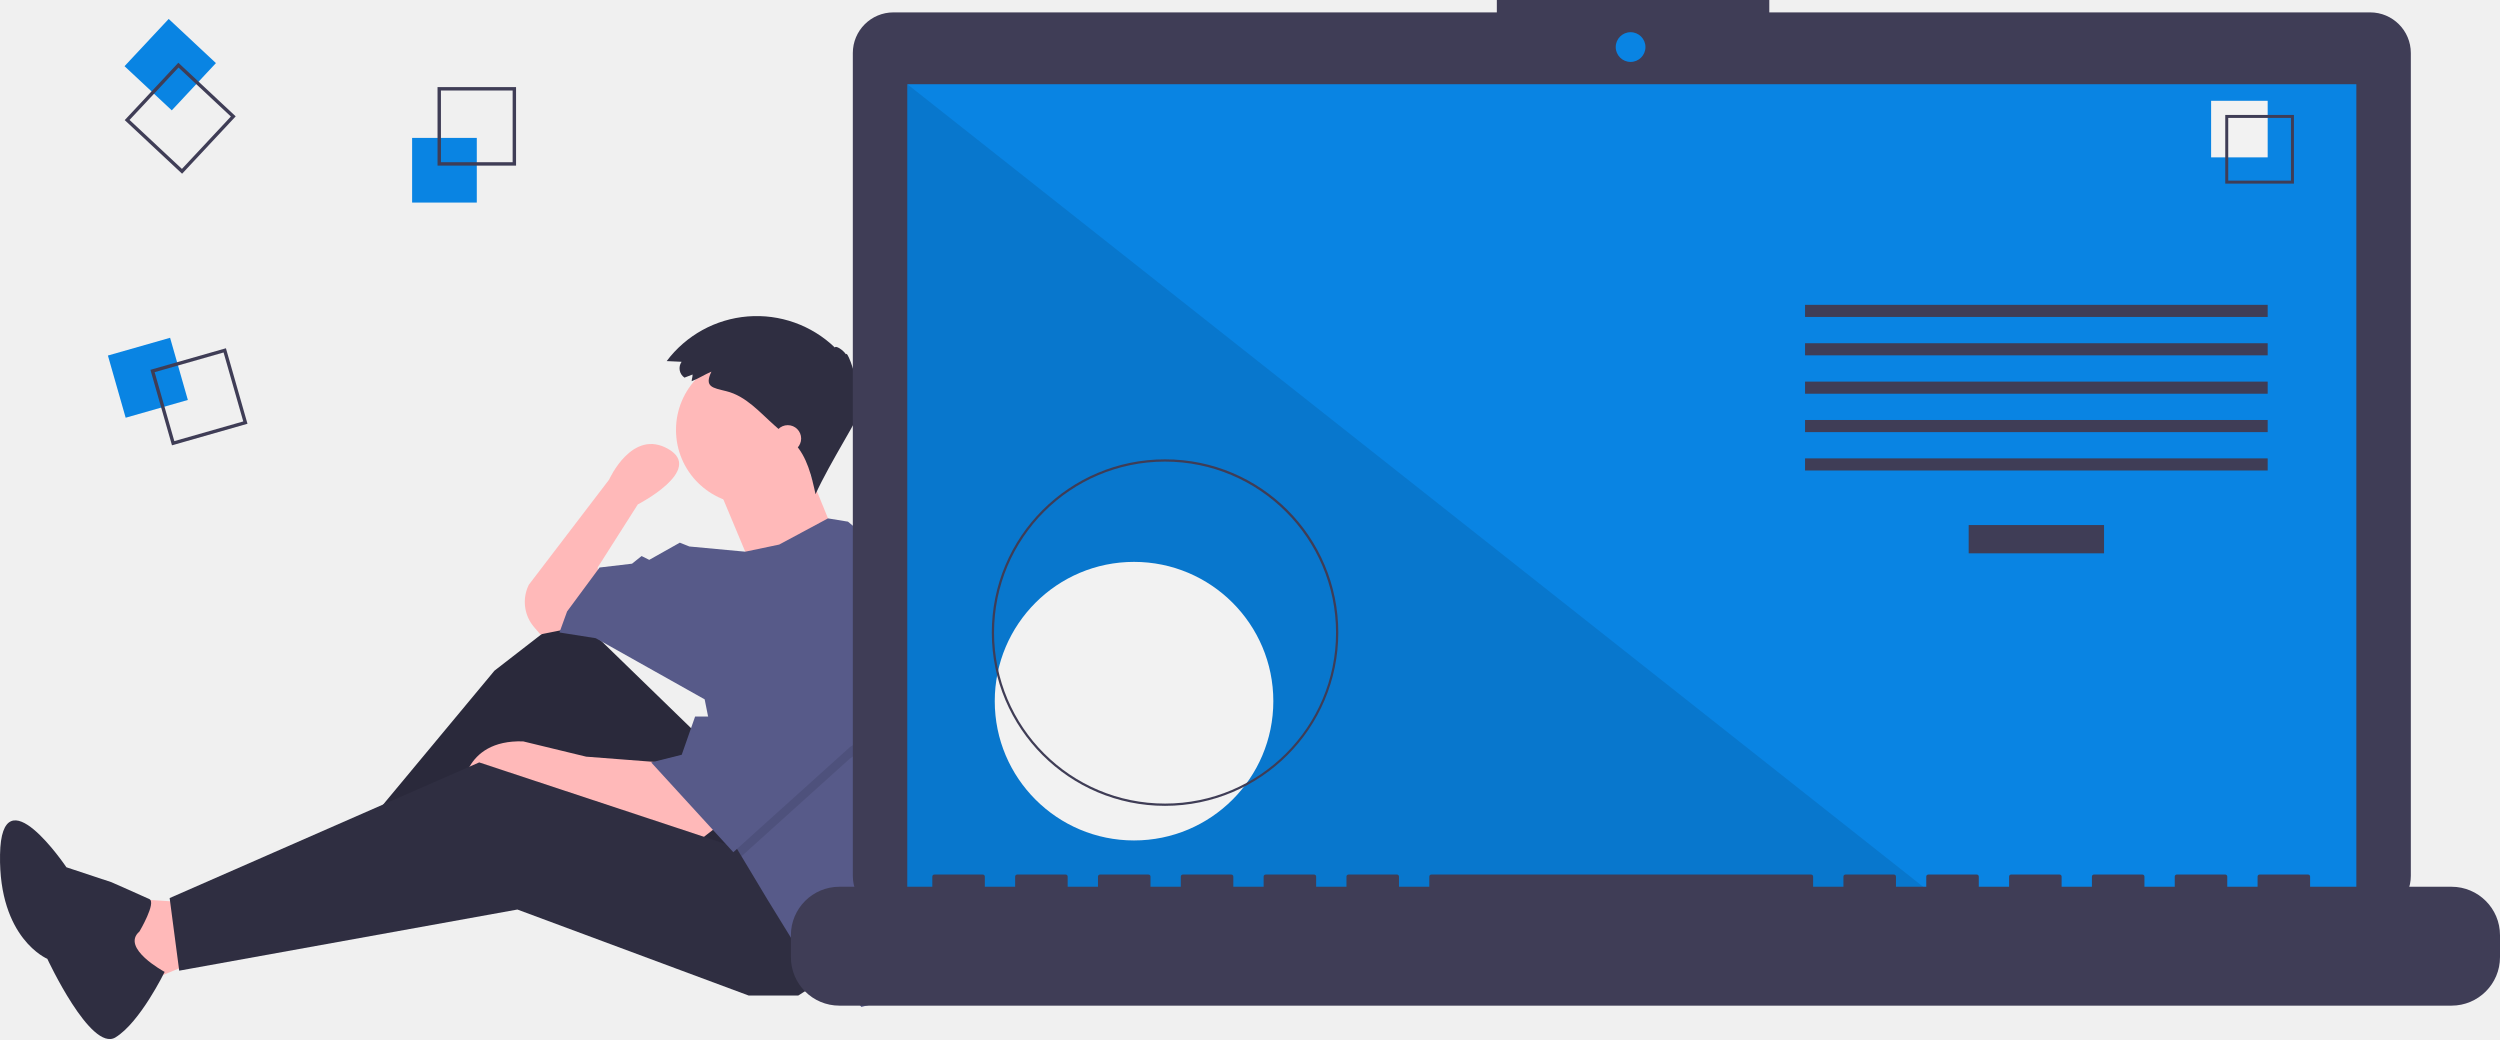
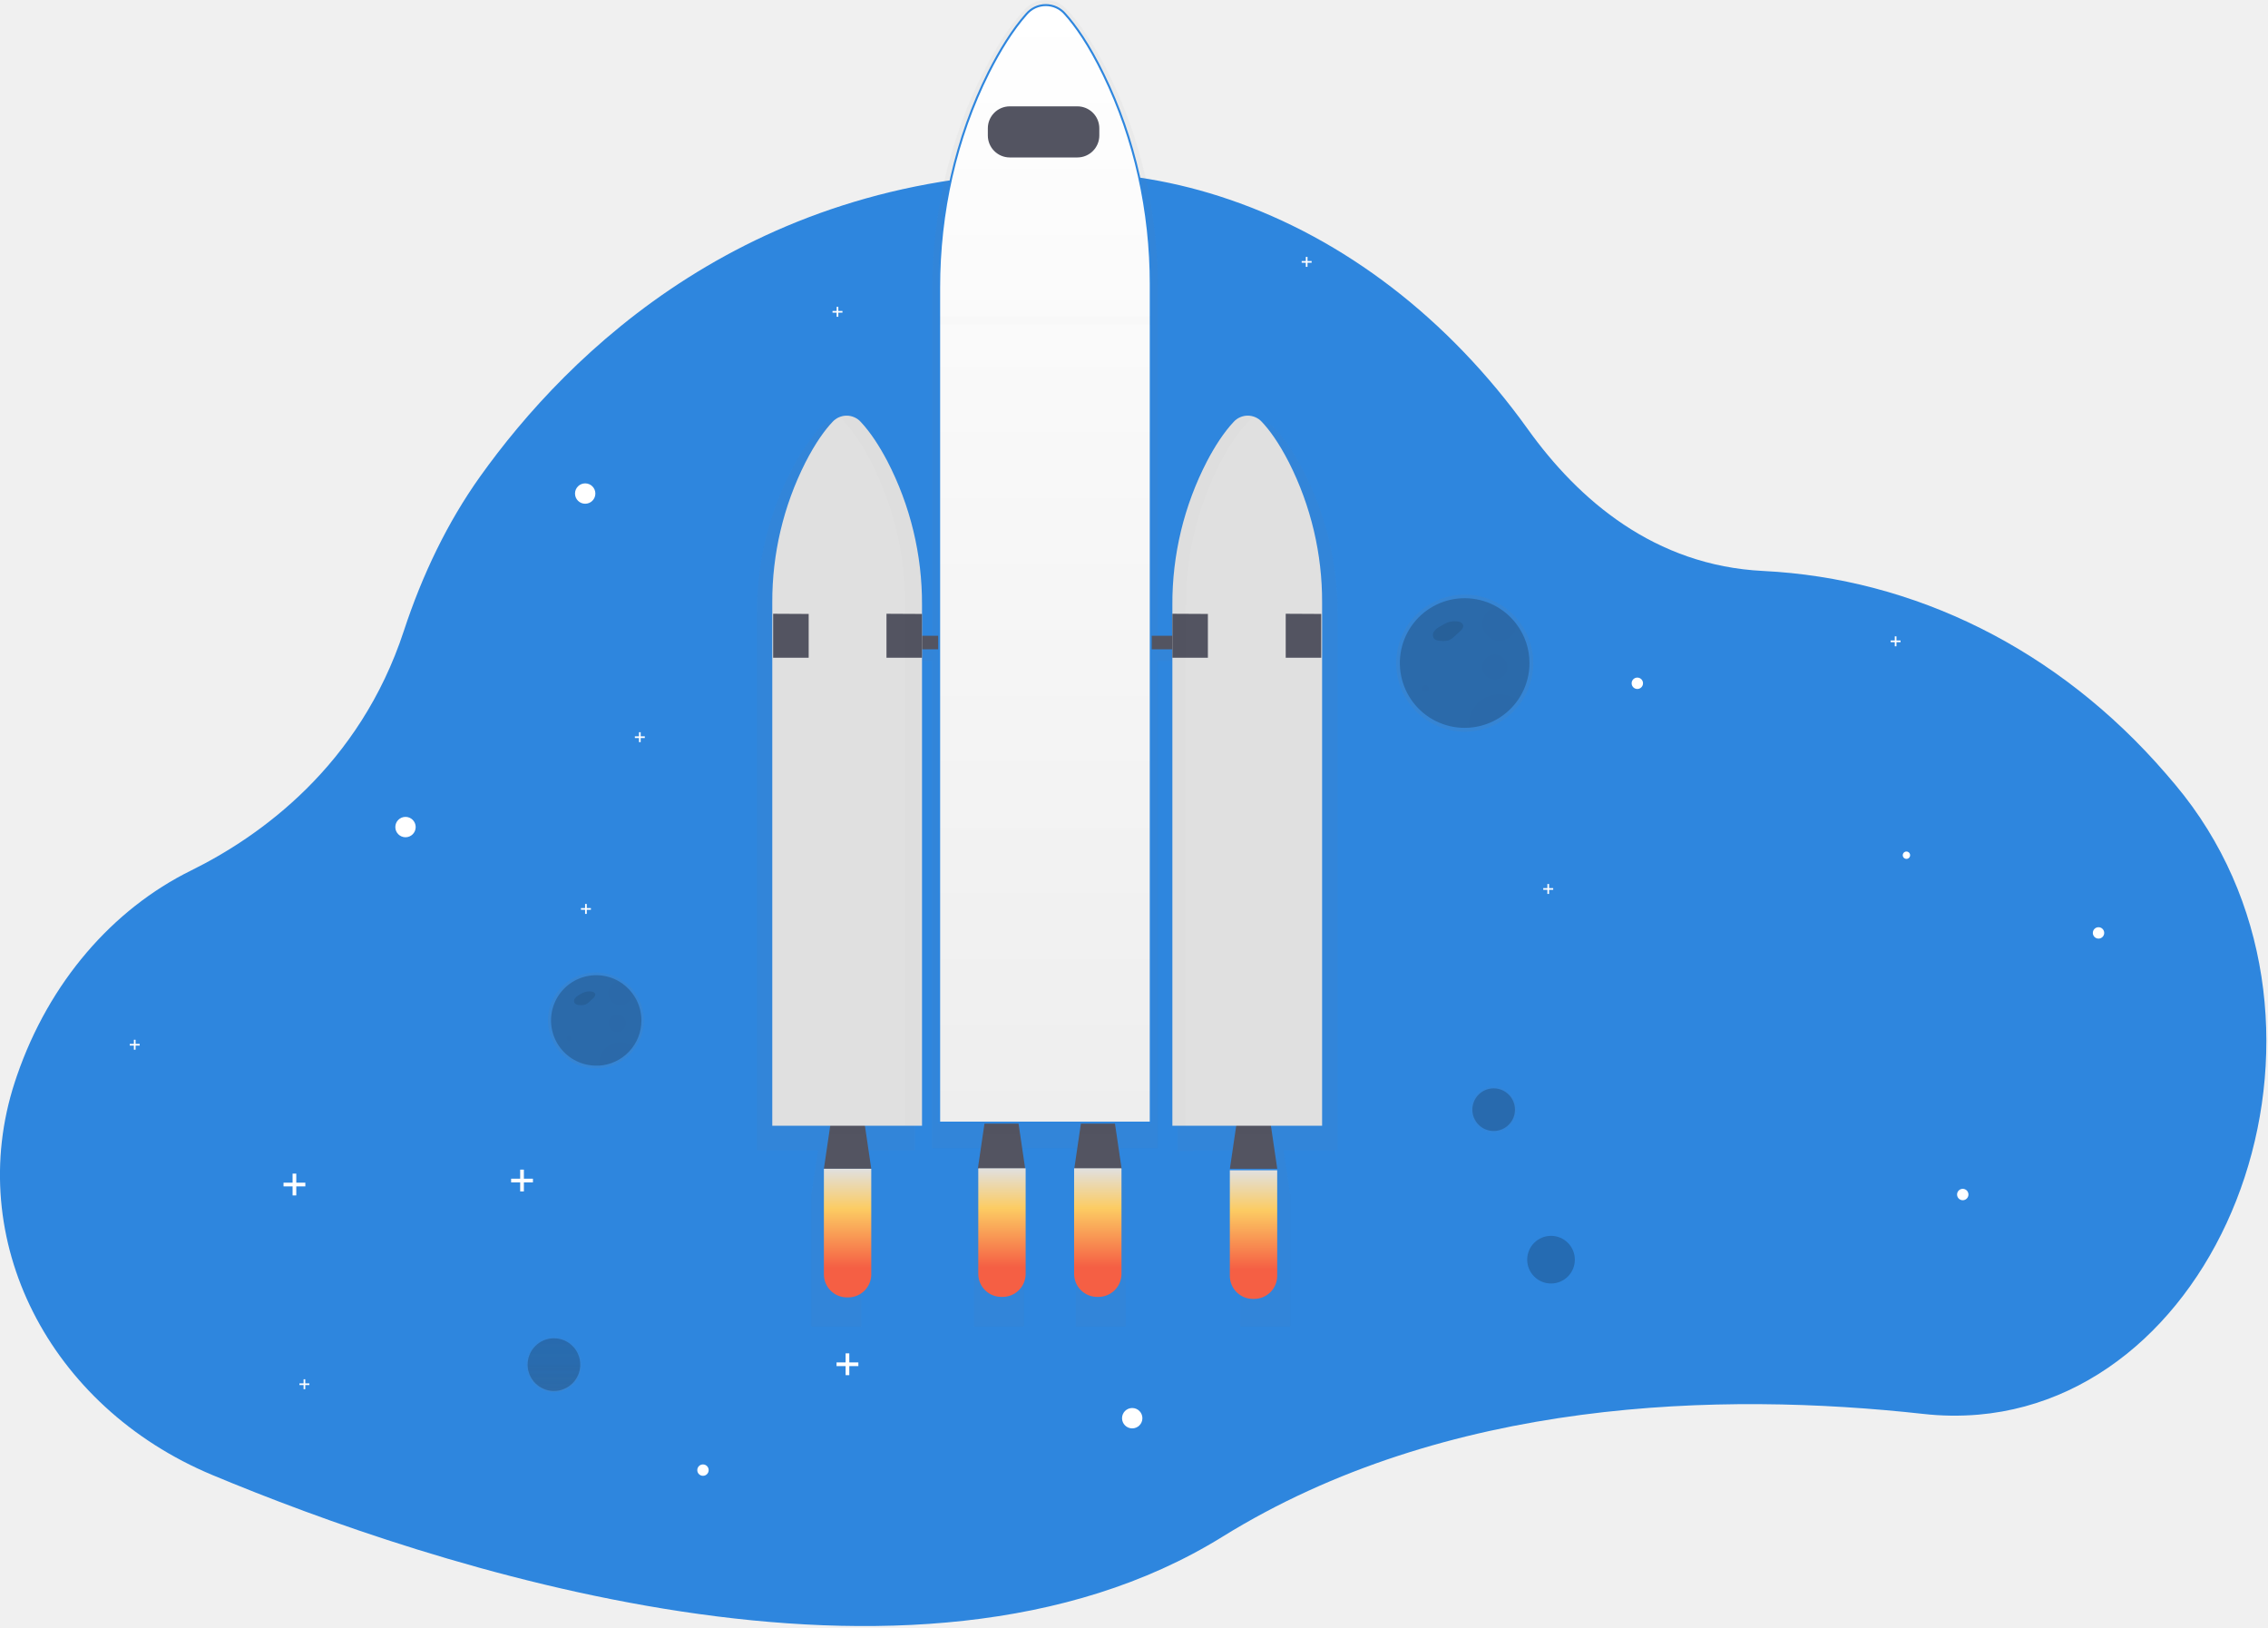
- <svg xmlns="http://www.w3.org/2000/svg" id="e189b3b9-b88e-4ad6-86fc-a3cf637fca9f" data-name="Layer 1" width="1082.439" height="449.881" viewBox="0 0 1082.439 449.881">
-   <polygon points="77.591 390.495 52.772 388.84 61.045 426.069 89.173 414.487 77.591 390.495" fill="#ffb9b9" />
-   <polygon points="305.1 321.001 247.189 264.744 214.096 290.391 148.739 368.985 156.185 380.567 235.606 326.792 289.381 397.113 340.674 371.467 305.1 321.001" fill="#2f2e41" />
-   <polygon points="305.1 321.001 247.189 264.744 214.096 290.391 148.739 368.985 156.185 380.567 235.606 326.792 289.381 397.113 340.674 371.467 305.1 321.001" opacity="0.1" />
-   <path d="M368.845,583.289l-7.446,5.791-60.393-20.683-14.064-5.791-28.128,5.791s0-23.165,26.474-22.337l27.301,6.618,32.265,2.482Z" transform="translate(-58.78049 -225.0594)" fill="#ffb9b9" />
-   <polygon points="363.839 419.451 345.638 431.033 324.128 431.033 224.024 393.804 77.591 420.278 73.454 388.84 207.478 330.102 324.956 368.985 363.839 419.451" fill="#2f2e41" />
-   <path d="M305.142,497.249l-12.41,2.482-2.704-3.155a16.717,16.717,0,0,1-2.26-18.355h0l34.747-45.502s9.928-22.337,25.646-13.237-13.237,23.992-13.237,23.992l-17.373,27.301,1.655,14.064Z" transform="translate(-58.78049 -225.0594)" fill="#ffb9b9" />
-   <circle cx="324.956" cy="186.15" r="32.265" fill="#ffb9b9" />
-   <path d="M369.258,434.788,384.15,470.362l35.574-14.892s-11.582-28.128-11.582-28.956S369.258,434.788,369.258,434.788Z" transform="translate(-58.78049 -225.0594)" fill="#ffb9b9" />
-   <path d="M467.22,540.029a185.383,185.383,0,0,1-9.092,57.341l-2.416,7.429-11.582,52.948-12.41,3.309-9.1-11.582L404.419,636.237l-13.237-21.51-11.351-18.912-3.541-5.907-12.41-62.048L316.724,501.386l-15.719-2.482,3.309-9.1,14.064-19.028L332.443,469.121l4.137-3.309,3.309,1.655,13.237-7.446,4.137,1.655,24.19,2.25,14.693-3.078L417.275,449.506l8.654,1.415,29.783,24.819A185.22,185.22,0,0,1,467.22,540.029Z" transform="translate(-58.78049 -225.0594)" fill="#575a89" />
-   <path d="M119.171,628.365s7.41-12.559,4.28-14.025-16.422-7.311-16.422-7.311l-19.492-6.46s-28.126-41.801-28.743-5.45,20.479,45.089,20.479,45.089S98.088,680.7,108.747,674.243,130.07,645.867,130.07,645.867,110.85,635.535,119.171,628.365Z" transform="translate(-58.78049 -225.0594)" fill="#2f2e41" />
-   <polygon points="399.413 307.764 367.975 328.447 321.051 370.755 317.51 364.848 307.582 315.21 310.064 315.21 335.711 268.054 399.413 307.764" opacity="0.1" />
-   <polygon points="335.711 263.09 310.064 310.246 300.964 310.246 295.173 326.792 281.936 330.102 317.51 368.985 367.975 323.483 399.413 302.8 335.711 263.09" fill="#575a89" />
-   <path d="M358.64,387.219l-3.496,1.345a4.88,4.88,0,0,1-1.248-6.86l-6.46-.302a48.782,48.782,0,0,1,72.825-5.87c.294-1.013,3.5.958,4.809,2.956.44-1.648,3.446,6.32,4.509,11.952.492-1.875,2.385,1.152.727,4.057,1.051-.154,1.525,2.535.712,4.032,1.149-.54.956,2.669-.291,4.813,1.64-.146-12.935,22.476-18.837,35.696-1.714-7.873-3.64-16.164-9.166-22.029-.939-.997-1.968-1.905-2.994-2.811l-5.554-4.902c-6.458-5.7-12.332-12.736-20.935-14.866-5.912-1.464-9.651-1.795-6.429-8.457-2.911,1.215-5.629,3.021-8.566,4.15C358.287,389.192,358.698,388.151,358.64,387.219Z" transform="translate(-58.78049 -225.0594)" fill="#2f2e41" />
-   <circle cx="341.088" cy="189.873" r="5.791" fill="#ffb9b9" />
-   <rect x="178.439" y="59.71" width="28" height="28" fill="#0984e3" />
-   <path d="M282.22,296.77h-34v-34h34Zm-32.522-1.478h31.043V264.248H249.698Z" transform="translate(-58.78049 -225.0594)" fill="#3f3d56" />
-   <rect x="108.808" y="374.617" width="28" height="28" transform="translate(403.9876 -61.23638) rotate(74.06317)" fill="#0984e3" />
-   <path d="M133.243,417.876l-9.336-32.693,32.693-9.336,9.336,32.693Zm-7.508-31.678,8.524,29.85,29.85-8.524-8.524-29.85Z" transform="translate(-58.78049 -225.0594)" fill="#3f3d56" />
-   <rect x="118.487" y="239.049" width="28" height="28" transform="translate(349.0467 103.9752) rotate(133.0628)" fill="#0984e3" />
-   <path d="M112.781,277.063l23.215-24.841,24.841,23.215-23.215,24.841Zm23.286-22.751-21.196,22.681L137.551,298.189l21.196-22.681Z" transform="translate(-58.78049 -225.0594)" fill="#3f3d56" />
-   <path d="M1085.012,230.422H824.843v-5.362h-117.971v5.362H445.63a17.599,17.599,0,0,0-17.599,17.599V604.272A17.599,17.599,0,0,0,445.63,621.871H1085.012a17.599,17.599,0,0,0,17.599-17.599V248.02A17.599,17.599,0,0,0,1085.012,230.422Z" transform="translate(-58.78049 -225.0594)" fill="#3f3d56" />
-   <rect x="392.845" y="36.464" width="627.391" height="353.913" fill="#0984e3" />
-   <circle cx="706.004" cy="20.377" r="6.435" fill="#0984e3" />
-   <polygon points="840.813 390.377 392.845 390.377 392.845 36.464 840.813 390.377" opacity="0.1" />
-   <circle cx="491.013" cy="303.587" r="60.307" fill="#f2f2f2" />
-   <path d="M563.218,573.972A75.016,75.016,0,1,1,638.234,498.957,75.101,75.101,0,0,1,563.218,573.972Zm0-149.051A74.035,74.035,0,1,0,637.253,498.957,74.119,74.119,0,0,0,563.218,424.921Z" transform="translate(-58.78049 -225.0594)" fill="#3f3d56" />
-   <rect x="852.392" y="227.332" width="58.605" height="12.246" fill="#3f3d56" />
-   <rect x="781.541" y="131.989" width="200.307" height="5.248" fill="#3f3d56" />
-   <rect x="781.541" y="148.608" width="200.307" height="5.248" fill="#3f3d56" />
-   <rect x="781.541" y="165.228" width="200.307" height="5.248" fill="#3f3d56" />
-   <rect x="781.541" y="181.847" width="200.307" height="5.248" fill="#3f3d56" />
-   <rect x="781.541" y="198.467" width="200.307" height="5.248" fill="#3f3d56" />
-   <rect x="957.356" y="43.644" width="24.492" height="24.492" fill="#f2f2f2" />
-   <path d="M1052,304.566h-29.74v-29.74h29.74Zm-28.447-1.293h27.154V276.119h-27.154Z" transform="translate(-58.78049 -225.0594)" fill="#3f3d56" />
-   <path d="M1120.227,609.001h-61.229v-4.412a.875.875,0,0,0-.875-.875h-20.993a.875.875,0,0,0-.875.875v4.412H1023.134v-4.412a.875.875,0,0,0-.875-.875h-20.993a.875.875,0,0,0-.875.875v4.412H987.272v-4.412a.875.875,0,0,0-.875-.875H965.404a.875.875,0,0,0-.875.875v4.412H951.409v-4.412a.875.875,0,0,0-.875-.875H929.541a.875.875,0,0,0-.875.875v4.412H915.546v-4.412a.875.875,0,0,0-.875-.875h-20.993a.875.875,0,0,0-.875.875v4.412H879.683v-4.412a.875.875,0,0,0-.875-.875H857.815a.875.875,0,0,0-.875.875v4.412H843.82v-4.412a.875.875,0,0,0-.875-.875H678.501a.875.875,0,0,0-.875.875v4.412H664.506v-4.412a.875.875,0,0,0-.875-.875H642.638a.875.875,0,0,0-.875.875v4.412H628.643v-4.412a.875.875,0,0,0-.875-.875H606.775a.875.875,0,0,0-.875.875v4.412H592.78v-4.412a.875.875,0,0,0-.875-.875H570.912a.875.875,0,0,0-.875.875v4.412H556.917v-4.412a.875.875,0,0,0-.875-.875H535.049a.875.875,0,0,0-.875.875v4.412H521.054v-4.412a.875.875,0,0,0-.875-.875H499.186a.875.875,0,0,0-.875.875v4.412H485.191v-4.412a.875.875,0,0,0-.875-.875h-20.993a.875.875,0,0,0-.875.875v4.412H422.212a20.993,20.993,0,0,0-20.993,20.993v9.492a20.993,20.993,0,0,0,20.993,20.993H1120.227a20.993,20.993,0,0,0,20.993-20.993v-9.492A20.993,20.993,0,0,0,1120.227,609.001Z" transform="translate(-58.78049 -225.0594)" fill="#3f3d56" />
+ <svg xmlns="http://www.w3.org/2000/svg" width="1136" height="815" viewBox="0 0 1136 815" fill="none">
+   <g clip-path="url(#clip0)">
+     <path d="M991 708.36C981.777 709.153 972.498 709.029 963.3 707.99C862.18 696.81 724.48 699.99 612.23 769.54C456.99 865.71 213.7 783.38 106.38 738.59C24.38 704.38 -18.19 620.59 7.38 541.94C7.74 540.83 8.11 539.72 8.5 538.61C24.59 491.87 56.35 455.29 95.68 435.9C129.96 419 180.01 383.71 202.28 315.9C211.48 287.9 224.1 261.56 240.49 238.6C284.38 177.11 376.26 85.54 534.28 86.11C561.986 86.244 589.484 90.899 615.69 99.89C673.42 119.56 725.56 159.55 765.32 214.99C790.69 250.35 828.71 283.22 883.14 285.9C958.68 289.64 1030.77 324.81 1084.85 387.4C1086.41 389.2 1087.95 391.01 1089.49 392.84C1185.78 507.55 1118.9 697.18 991 708.36Z" fill="#2E86DE" />
+     <g opacity="0.7">
+       <path opacity="0.7" d="M277.46 697.11C285.081 697.11 291.26 690.932 291.26 683.31C291.26 675.688 285.081 669.51 277.46 669.51C269.838 669.51 263.66 675.688 263.66 683.31C263.66 690.932 269.838 697.11 277.46 697.11Z" fill="url(#paint0_linear)" />
+     </g>
+     <path opacity="0.2" d="M277.46 696.49C284.739 696.49 290.64 690.589 290.64 683.31C290.64 676.031 284.739 670.13 277.46 670.13C270.181 670.13 264.28 676.031 264.28 683.31C264.28 690.589 270.181 696.49 277.46 696.49Z" fill="black" />
+     <path d="M203.11 419.24C205.927 419.24 208.21 416.957 208.21 414.14C208.21 411.323 205.927 409.04 203.11 409.04C200.293 409.04 198.01 411.323 198.01 414.14C198.01 416.957 200.293 419.24 203.11 419.24Z" fill="white" />
+     <path d="M567.11 715.24C569.927 715.24 572.21 712.957 572.21 710.14C572.21 707.323 569.927 705.04 567.11 705.04C564.293 705.04 562.01 707.323 562.01 710.14C562.01 712.957 564.293 715.24 567.11 715.24Z" fill="white" />
+     <path d="M352.11 738.99C353.684 738.99 354.96 737.714 354.96 736.14C354.96 734.566 353.684 733.29 352.11 733.29C350.536 733.29 349.26 734.566 349.26 736.14C349.26 737.714 350.536 738.99 352.11 738.99Z" fill="white" />
+     <path d="M983.11 600.99C984.684 600.99 985.96 599.714 985.96 598.14C985.96 596.566 984.684 595.29 983.11 595.29C981.536 595.29 980.26 596.566 980.26 598.14C980.26 599.714 981.536 600.99 983.11 600.99Z" fill="white" />
+     <path d="M820.11 344.99C821.684 344.99 822.96 343.714 822.96 342.14C822.96 340.566 821.684 339.29 820.11 339.29C818.536 339.29 817.26 340.566 817.26 342.14C817.26 343.714 818.536 344.99 820.11 344.99Z" fill="white" />
+     <path d="M1051.11 469.99C1052.68 469.99 1053.96 468.714 1053.96 467.14C1053.96 465.566 1052.68 464.29 1051.11 464.29C1049.54 464.29 1048.26 465.566 1048.26 467.14C1048.26 468.714 1049.54 469.99 1051.11 469.99Z" fill="white" />
+     <path d="M293.11 252.24C295.927 252.24 298.21 249.957 298.21 247.14C298.21 244.323 295.927 242.04 293.11 242.04C290.293 242.04 288.01 244.323 288.01 247.14C288.01 249.957 290.293 252.24 293.11 252.24Z" fill="white" />
+     <path d="M152.94 592.21H148.4V587.67H146.55V592.21H142.01V594.06H146.55V598.59H148.4V594.06H152.94V592.21Z" fill="white" />
+     <path d="M266.94 590.21H262.4V585.67H260.55V590.21H256.01V592.06H260.55V596.59H262.4V592.06H266.94V590.21Z" fill="white" />
+     <path d="M429.94 682.21H425.4V677.67H423.55V682.21H419.01V684.06H423.55V688.59H425.4V684.06H429.94V682.21Z" fill="white" />
+     <path d="M656.97 130.71H654.9V128.64H654.06V130.71H651.99V131.55H654.06V133.62H654.9V131.55H656.97V130.71Z" fill="white" />
+     <path d="M951.97 320.71H949.9V318.64H949.06V320.71H946.99V321.55H949.06V323.62H949.9V321.55H951.97V320.71Z" fill="white" />
+     <path d="M777.97 444.71H775.9V442.64H775.06V444.71H772.99V445.55H775.06V447.62H775.9V445.55H777.97V444.71Z" fill="white" />
+     <path d="M69.97 522.71H67.9V520.64H67.06V522.71H64.99V523.55H67.06V525.62H67.9V523.55H69.97V522.71Z" fill="white" />
+     <path d="M154.97 692.71H152.9V690.64H152.06V692.71H149.99V693.55H152.06V695.62H152.9V693.55H154.97V692.71Z" fill="white" />
+     <path d="M421.97 155.71H419.9V153.64H419.06V155.71H416.99V156.55H419.06V158.62H419.9V156.55H421.97V155.71Z" fill="white" />
+     <path d="M295.97 454.71H293.9V452.64H293.06V454.71H290.99V455.55H293.06V457.62H293.9V455.55H295.97V454.71Z" fill="white" />
+     <path d="M322.97 368.71H320.9V366.64H320.06V368.71H317.99V369.55H320.06V371.62H320.9V369.55H322.97V368.71Z" fill="white" />
+     <g opacity="0.7">
+       <path opacity="0.7" d="M748.15 567.17C754.512 567.17 759.67 562.012 759.67 555.65C759.67 549.288 754.512 544.13 748.15 544.13C741.788 544.13 736.63 549.288 736.63 555.65C736.63 562.012 741.788 567.17 748.15 567.17Z" fill="url(#paint1_linear)" />
+     </g>
+     <path opacity="0.2" d="M748.15 566.32C754.043 566.32 758.82 561.543 758.82 555.65C758.82 549.757 754.043 544.98 748.15 544.98C742.257 544.98 737.48 549.757 737.48 555.65C737.48 561.543 742.257 566.32 748.15 566.32Z" fill="black" />
+     <path opacity="0.2" d="M776.88 642.69C783.469 642.69 788.81 637.349 788.81 630.76C788.81 624.171 783.469 618.83 776.88 618.83C770.291 618.83 764.95 624.171 764.95 630.76C764.95 637.349 770.291 642.69 776.88 642.69Z" fill="black" />
+     <g opacity="0.7">
+       <path opacity="0.7" d="M669.97 307.03C670.052 281.967 664.047 257.259 652.47 235.03C646.98 224.59 641.97 218.11 638.11 214.12C636.636 212.562 634.71 211.506 632.604 211.101C630.497 210.696 628.317 210.961 626.37 211.86C624.813 212.412 623.406 213.32 622.26 214.51C617.05 219.91 612.34 227.05 608.26 234.64C596.088 257.399 589.774 282.831 589.89 308.64V324.12H579.96V144.11C579.96 106.39 571.52 69.18 554.96 36.18C547.12 20.54 539.96 10.82 534.47 4.85C533.137 3.331 531.496 2.113 529.655 1.279C527.814 0.445 525.816 0.014 523.795 0.014C521.774 0.014 519.776 0.445 517.935 1.279C516.094 2.113 514.453 3.331 513.12 4.85C505.68 12.94 498.96 23.64 493.12 35.01C475.73 68.73 466.9 107.01 466.9 145.83V324.05H458.32V307.82C458.429 282.027 452.116 256.613 439.95 233.87C435.84 226.28 431.13 219.14 425.95 213.74C424.445 212.142 422.468 211.068 420.309 210.676C418.149 210.283 415.921 210.593 413.95 211.56L414.31 211.75C413.054 212.309 411.917 213.103 410.96 214.09C407.11 218.09 402.1 224.56 396.61 235C385.033 257.229 379.028 281.937 379.11 307V576H409.75L406.37 598.11V664.24H431.43V598.11L428.08 575.99H458.28V330.99H466.86V574.93H491.33L487.82 598.11V664.24H512.88V598.11L509.37 574.9H542.37L538.84 598.11V664.24H563.9V598.11L560.39 574.9H579.93V331.02H589.86V576.39H597.91V576.02H624.53L621.19 598.11V664.24H646.25V598.11L642.9 575.99H669.97V307.03Z" fill="url(#paint2_linear)" />
+     </g>
+     <path d="M436.4 585.25H412.67L416.91 556.44H432.16L436.4 585.25Z" fill="#535461" />
+     <g opacity="0.1">
+       <path opacity="0.1" d="M415.73 567.88H433.34L432.16 559.83H416.91L415.73 567.88Z" fill="black" />
+     </g>
+     <path d="M639.75 585.25H616.03L620.26 556.44H635.52L639.75 585.25Z" fill="#535461" />
+     <g opacity="0.1">
+       <path opacity="0.1" d="M619.08 567.88H636.7L635.52 559.83H620.26L619.08 567.88Z" fill="black" />
+     </g>
+     <path d="M513.5 585.25H489.78L494.01 556.44H509.27L513.5 585.25Z" fill="#535461" />
+     <g opacity="0.1">
+       <path opacity="0.1" d="M492.83 567.88H510.45L509.27 559.83H494.01L492.83 567.88Z" fill="black" />
+     </g>
+     <path d="M561.8 585.25H538.08L542.31 556.44H557.56L561.8 585.25Z" fill="#535461" />
+     <g opacity="0.1">
+       <path opacity="0.1" d="M541.13 567.88H558.75L557.56 559.83H542.31L541.13 567.88Z" fill="black" />
+     </g>
+     <path d="M605.86 318.35H436.4V325.13H605.86V318.35Z" fill="#535461" />
+     <path d="M632.05 211.27C631.155 210.281 630.062 209.49 628.843 208.95C627.623 208.409 626.304 208.129 624.97 208.129C623.636 208.129 622.317 208.409 621.097 208.95C619.878 209.49 618.785 210.281 617.89 211.27C612.96 216.53 608.5 223.48 604.61 230.87C593.071 253.109 587.104 277.816 587.22 302.87V563.71H662.22V301.77C662.314 277.409 656.635 253.373 645.65 231.63C640.44 221.47 635.7 215.11 632.05 211.27Z" fill="#E0E0E0" />
+     <path d="M416.98 211.27C417.875 210.281 418.968 209.49 420.187 208.95C421.407 208.409 422.726 208.129 424.06 208.129C425.394 208.129 426.713 208.409 427.933 208.95C429.152 209.49 430.245 210.281 431.14 211.27C436.08 216.53 440.53 223.48 444.43 230.87C455.964 253.11 461.932 277.817 461.82 302.87V563.71H386.82V301.77C386.726 277.409 392.404 253.373 403.39 231.63C408.59 221.47 413.33 215.11 416.98 211.27Z" fill="#E0E0E0" />
+     <path d="M387.25 307.33L405.05 307.42V329.36H387.25V307.33Z" fill="#535461" />
+     <path d="M444.02 307.33L461.82 307.42V329.36H444.02V307.33Z" fill="#535461" />
+     <path d="M587.22 307.33L605.01 307.42V329.36H587.22V307.33Z" fill="#535461" />
+     <path d="M643.99 307.33L661.78 307.42V329.36H643.99V307.33Z" fill="#535461" />
+     <g opacity="0.1">
+       <path opacity="0.1" d="M444.43 230.53C440.53 223.14 436.08 216.19 431.14 210.93C429.745 209.383 427.881 208.337 425.835 207.952C423.788 207.568 421.671 207.865 419.81 208.8C420.882 209.335 421.85 210.056 422.67 210.93C427.6 216.19 432.06 223.14 435.95 230.53C447.49 252.768 453.457 277.476 453.34 302.53V563.35H461.82V302.54C461.934 277.483 455.966 252.773 444.43 230.53V230.53Z" fill="black" />
+     </g>
+     <g opacity="0.1">
+       <path opacity="0.1" d="M611.39 231.25C615.28 223.86 619.74 216.91 624.67 211.65C625.592 210.654 626.708 209.857 627.95 209.31C626.117 208.508 624.079 208.302 622.123 208.722C620.167 209.142 618.392 210.166 617.05 211.65C612.11 216.91 607.65 223.86 603.76 231.25C592.226 253.49 586.259 278.197 586.37 303.25V564.11H594V303.27C593.88 278.209 599.848 253.495 611.39 231.25V231.25Z" fill="black" />
+     </g>
+     <path d="M424.86 649.65H424.21C421.149 649.65 418.214 648.434 416.05 646.27C413.886 644.106 412.67 641.171 412.67 638.11V585.25H436.4V638.11C436.4 641.171 435.184 644.106 433.02 646.27C430.856 648.434 427.921 649.65 424.86 649.65Z" fill="url(#paint3_linear)" />
+     <path d="M628.19 650.4H627.54C624.479 650.4 621.544 649.184 619.38 647.02C617.216 644.856 616 641.921 616 638.86V586H639.73V638.86C639.73 641.921 638.514 644.856 636.35 647.02C634.186 649.184 631.251 650.4 628.19 650.4Z" fill="url(#paint4_linear)" />
+     <path d="M550.19 649.4H549.54C546.479 649.4 543.544 648.184 541.38 646.02C539.216 643.856 538 640.921 538 637.86V585H561.73V637.86C561.73 640.921 560.514 643.856 558.35 646.02C556.186 648.184 553.251 649.4 550.19 649.4Z" fill="url(#paint5_linear)" />
+     <path d="M502.19 649.4H501.54C498.479 649.4 495.544 648.184 493.38 646.02C491.216 643.856 490 640.921 490 637.86V585H513.73V637.86C513.73 640.921 512.514 643.856 510.35 646.02C508.186 648.184 505.251 649.4 502.19 649.4Z" fill="url(#paint6_linear)" />
+     <path d="M533.547 7.072L533.552 7.078L533.558 7.084C538.731 12.853 545.476 22.282 552.81 37.477L552.81 37.479C568.415 69.507 576.4 105.701 576.4 142.36V562.15H470.4V144.04C470.4 106.313 478.744 69.111 495.166 36.345C500.757 25.284 507.134 14.917 514.094 7.082L514.094 7.082L514.103 7.072C515.295 5.653 516.783 4.513 518.462 3.731C520.142 2.948 521.972 2.543 523.825 2.543C525.678 2.543 527.508 2.948 529.188 3.731C530.867 4.513 532.355 5.653 533.547 7.072Z" fill="#EEEEEE" />
+     <path d="M533.547 7.072L533.552 7.078L533.558 7.084C538.731 12.853 545.476 22.282 552.81 37.477L552.81 37.479C568.415 69.507 576.4 105.701 576.4 142.36V562.15H470.4V144.04C470.4 106.313 478.744 69.111 495.166 36.345C500.757 25.284 507.134 14.917 514.094 7.082L514.094 7.082L514.103 7.072C515.295 5.653 516.783 4.513 518.462 3.731C520.142 2.948 521.972 2.543 523.825 2.543C525.678 2.543 527.508 2.948 529.188 3.731C530.867 4.513 532.355 5.653 533.547 7.072Z" fill="url(#paint7_linear)" />
+     <path d="M533.547 7.072L533.552 7.078L533.558 7.084C538.731 12.853 545.476 22.282 552.81 37.477L552.81 37.479C568.415 69.507 576.4 105.701 576.4 142.36V562.15H470.4V144.04C470.4 106.313 478.744 69.111 495.166 36.345C500.757 25.284 507.134 14.917 514.094 7.082L514.094 7.082L514.103 7.072C515.295 5.653 516.783 4.513 518.462 3.731C520.142 2.948 521.972 2.543 523.825 2.543C525.678 2.543 527.508 2.948 529.188 3.731C530.867 4.513 532.355 5.653 533.547 7.072Z" stroke="#2E86DE" />
+     <path d="M539.63 53.25H505.79C499.715 53.25 494.79 58.175 494.79 64.25V67.84C494.79 73.915 499.715 78.84 505.79 78.84H539.63C545.705 78.84 550.63 73.915 550.63 67.84V64.25C550.63 58.175 545.705 53.25 539.63 53.25Z" fill="#535461" />
+     <g opacity="0.1">
+       <path opacity="0.1" d="M576.39 158.35H470.48V162.46H576.39V158.35Z" fill="black" />
+     </g>
+     <path d="M761.04 311.33C758.263 307.683 754.789 304.624 750.82 302.33V302.33C746.26 299.7 741.156 298.155 735.903 297.813C730.65 297.47 725.389 298.341 720.526 300.357C715.663 302.372 711.329 305.479 707.858 309.437C704.388 313.396 701.874 318.099 700.511 323.184C699.149 328.268 698.974 333.598 700 338.761C701.026 343.924 703.225 348.783 706.429 352.96C709.632 357.137 713.753 360.522 718.473 362.852C723.193 365.183 728.386 366.397 733.65 366.4C734.38 366.4 735.11 366.4 735.82 366.32C742.007 365.93 747.973 363.871 753.083 360.362C758.194 356.854 762.259 352.026 764.846 346.393C767.434 340.76 768.447 334.531 767.779 328.368C767.11 322.205 764.785 316.338 761.05 311.39L761.04 311.33Z" fill="url(#paint8_linear)" />
+     <path opacity="0.2" d="M766.09 332.01C766.089 340.261 762.945 348.201 757.298 354.216C751.65 360.231 743.924 363.869 735.69 364.39C735.02 364.39 734.33 364.46 733.64 364.46C728.659 364.463 723.745 363.32 719.277 361.119C714.809 358.918 710.907 355.718 707.874 351.767C704.841 347.817 702.757 343.221 701.785 338.336C700.813 333.451 700.978 328.408 702.267 323.597C703.556 318.786 705.936 314.337 709.22 310.593C712.505 306.849 716.607 303.911 721.21 302.006C725.812 300.102 730.791 299.282 735.761 299.611C740.731 299.939 745.558 301.407 749.87 303.9V303.9C753.629 306.081 756.913 308.991 759.53 312.46V312.46C763.794 318.085 766.098 324.952 766.09 332.01Z" fill="black" />
+     <path opacity="0.1" d="M725.65 311.42C723.972 312.142 722.354 312.995 720.81 313.97C719.779 314.533 718.893 315.327 718.22 316.29C717.886 316.775 717.703 317.347 717.692 317.936C717.681 318.525 717.844 319.103 718.16 319.6C718.95 320.68 720.47 320.84 721.81 320.92C723.217 321.099 724.647 320.956 725.99 320.5C726.897 320.051 727.722 319.453 728.43 318.73L731.22 316.2C732.22 315.32 733.22 314.11 732.83 312.87C732.599 312.427 732.262 312.049 731.848 311.769C731.434 311.49 730.957 311.318 730.46 311.27C728.055 310.801 725.561 311.24 723.46 312.5" fill="black" />
+     <g opacity="0.1">
+       <path opacity="0.1" d="M714 346.53C714.944 346.53 715.71 345.764 715.71 344.82C715.71 343.876 714.944 343.11 714 343.11C713.056 343.11 712.29 343.876 712.29 344.82C712.29 345.764 713.056 346.53 714 346.53Z" fill="black" />
+     </g>
+     <g opacity="0.1">
+       <path opacity="0.1" d="M748.72 340.26C752.177 340.26 754.98 337.457 754.98 334C754.98 330.543 752.177 327.74 748.72 327.74C745.263 327.74 742.46 330.543 742.46 334C742.46 337.457 745.263 340.26 748.72 340.26Z" fill="black" />
+     </g>
+     <g opacity="0.1">
+       <path opacity="0.1" d="M759.59 312.46C759.572 314.097 759.084 315.694 758.184 317.061C757.284 318.428 756.01 319.507 754.514 320.171C753.017 320.835 751.362 321.055 749.745 320.804C748.127 320.554 746.616 319.844 745.39 318.759C744.164 317.675 743.276 316.26 742.832 314.685C742.387 313.11 742.404 311.44 742.882 309.875C743.359 308.309 744.276 306.913 745.524 305.854C746.772 304.795 748.298 304.117 749.92 303.9V303.9C753.682 306.08 756.97 308.99 759.59 312.46Z" fill="black" />
+     </g>
+     <g opacity="0.1">
+       <path opacity="0.1" d="M760.17 350.69C757.378 354.664 753.729 357.958 749.491 360.33C745.253 362.701 740.537 364.089 735.69 364.39C735.69 363.94 735.63 363.49 735.63 363.03C735.633 360.182 736.426 357.391 737.922 354.968C739.417 352.544 741.556 350.583 744.1 349.304C746.645 348.025 749.494 347.477 752.331 347.722C755.169 347.966 757.882 348.994 760.17 350.69V350.69Z" fill="black" />
+     </g>
+     <path d="M317.76 496.58C315.824 494.02 313.396 491.871 310.62 490.26V490.26C307.433 488.391 303.858 487.282 300.173 487.021C296.488 486.759 292.792 487.352 289.374 488.753C285.955 490.154 282.906 492.326 280.464 495.098C278.023 497.871 276.254 501.17 275.296 504.738C274.338 508.306 274.217 512.047 274.942 515.67C275.667 519.292 277.218 522.699 279.476 525.624C281.733 528.548 284.635 530.912 287.955 532.532C291.276 534.151 294.926 534.982 298.62 534.96C299.13 534.96 299.62 534.96 300.14 534.91C304.449 534.62 308.599 533.173 312.154 530.721C315.709 528.269 318.537 524.903 320.339 520.979C322.141 517.054 322.851 512.716 322.393 508.422C321.936 504.128 320.328 500.037 317.74 496.58H317.76Z" fill="url(#paint9_linear)" />
+     <path opacity="0.2" d="M321.28 511.01C321.279 516.766 319.085 522.306 315.145 526.502C311.205 530.698 305.815 533.236 300.07 533.6C299.6 533.6 299.07 533.6 298.64 533.6C295.168 533.599 291.742 532.8 288.629 531.263C285.515 529.727 282.796 527.495 280.683 524.74C278.569 521.985 277.118 518.781 276.44 515.376C275.763 511.97 275.878 508.455 276.777 505.101C277.676 501.747 279.334 498.645 281.623 496.034C283.912 493.423 286.771 491.374 289.979 490.045C293.186 488.715 296.657 488.142 300.121 488.368C303.586 488.595 306.953 489.615 309.96 491.35V491.35C312.586 492.878 314.878 494.919 316.7 497.35C319.681 501.279 321.29 506.078 321.28 511.01V511.01Z" fill="black" />
+     <path opacity="0.1" d="M293.06 496.65C291.891 497.148 290.764 497.74 289.69 498.42C288.974 498.819 288.356 499.373 287.88 500.04C287.658 500.384 287.54 500.785 287.54 501.195C287.54 501.605 287.658 502.006 287.88 502.35C288.212 502.678 288.611 502.929 289.049 503.088C289.488 503.247 289.955 503.309 290.42 503.27C291.403 503.397 292.401 503.298 293.34 502.98C293.976 502.666 294.554 502.247 295.05 501.74L296.99 499.98C297.67 499.36 298.41 498.52 298.11 497.66C297.957 497.345 297.724 497.076 297.434 496.88C297.145 496.683 296.809 496.566 296.46 496.54C294.786 496.212 293.05 496.519 291.59 497.4" fill="black" />
+     <g opacity="0.1">
+       <path opacity="0.1" d="M284.93 521.13C285.587 521.13 286.12 520.597 286.12 519.94C286.12 519.283 285.587 518.75 284.93 518.75C284.273 518.75 283.74 519.283 283.74 519.94C283.74 520.597 284.273 521.13 284.93 521.13Z" fill="black" />
+     </g>
+     <g opacity="0.1">
+       <path opacity="0.1" d="M309.16 516.77C311.574 516.77 313.53 514.814 313.53 512.4C313.53 509.987 311.574 508.03 309.16 508.03C306.747 508.03 304.79 509.987 304.79 512.4C304.79 514.814 306.747 516.77 309.16 516.77Z" fill="black" />
+     </g>
+     <g opacity="0.1">
+       <path opacity="0.1" d="M316.71 497.37C316.701 498.523 316.36 499.648 315.728 500.612C315.096 501.576 314.2 502.338 313.147 502.806C312.093 503.274 310.927 503.429 309.788 503.252C308.649 503.075 307.586 502.573 306.724 501.807C305.862 501.042 305.24 500.044 304.93 498.933C304.621 497.823 304.638 496.647 304.979 495.546C305.321 494.445 305.972 493.466 306.855 492.725C307.738 491.985 308.816 491.514 309.96 491.37C312.59 492.897 314.885 494.938 316.71 497.37V497.37Z" fill="black" />
+     </g>
+     <g opacity="0.1">
+       <path opacity="0.1" d="M317.15 524.04C315.202 526.812 312.656 529.111 309.699 530.766C306.743 532.421 303.452 533.389 300.07 533.6C300.07 533.29 300.07 532.97 300.07 532.6C300.072 530.613 300.625 528.666 301.669 526.975C302.712 525.284 304.204 523.916 305.979 523.024C307.754 522.131 309.742 521.749 311.721 521.919C313.701 522.09 315.594 522.807 317.19 523.99L317.15 524.04Z" fill="black" />
+     </g>
+     <path d="M954.9 430.07C955.916 430.07 956.74 429.246 956.74 428.23C956.74 427.214 955.916 426.39 954.9 426.39C953.884 426.39 953.06 427.214 953.06 428.23C953.06 429.246 953.884 430.07 954.9 430.07Z" fill="white" />
+   </g>
+   <defs>
+     <linearGradient id="paint0_linear" x1="277.46" y1="697.11" x2="277.46" y2="669.52" gradientUnits="userSpaceOnUse">
+       <stop stop-color="#808080" stop-opacity="0.25" />
+       <stop offset="0.54" stop-color="#808080" stop-opacity="0.12" />
+       <stop offset="1" stop-color="#808080" stop-opacity="0.1" />
+     </linearGradient>
+     <linearGradient id="paint1_linear" x1="17974" y1="13611.5" x2="17974" y2="13080.9" gradientUnits="userSpaceOnUse">
+       <stop stop-color="#808080" stop-opacity="0.25" />
+       <stop offset="0.54" stop-color="#808080" stop-opacity="0.12" />
+       <stop offset="1" stop-color="#808080" stop-opacity="0.1" />
+     </linearGradient>
+     <linearGradient id="paint2_linear" x1="162369" y1="469714" x2="162369" y2="28488.7" gradientUnits="userSpaceOnUse">
+       <stop stop-color="#808080" stop-opacity="0.25" />
+       <stop offset="0.54" stop-color="#808080" stop-opacity="0.12" />
+       <stop offset="1" stop-color="#808080" stop-opacity="0.1" />
+     </linearGradient>
+     <linearGradient id="paint3_linear" x1="424.54" y1="585.25" x2="424.54" y2="649.65" gradientUnits="userSpaceOnUse">
+       <stop stop-color="#E0E0E0" />
+       <stop offset="0.31" stop-color="#FCCC63" />
+       <stop offset="0.77" stop-color="#F55F44" />
+     </linearGradient>
+     <linearGradient id="paint4_linear" x1="627.87" y1="586" x2="627.87" y2="650.4" gradientUnits="userSpaceOnUse">
+       <stop stop-color="#E0E0E0" />
+       <stop offset="0.31" stop-color="#FCCC63" />
+       <stop offset="0.77" stop-color="#F55F44" />
+     </linearGradient>
+     <linearGradient id="paint5_linear" x1="549.87" y1="585" x2="549.87" y2="649.4" gradientUnits="userSpaceOnUse">
+       <stop stop-color="#E0E0E0" />
+       <stop offset="0.31" stop-color="#FCCC63" />
+       <stop offset="0.77" stop-color="#F55F44" />
+     </linearGradient>
+     <linearGradient id="paint6_linear" x1="501.87" y1="585" x2="501.87" y2="649.4" gradientUnits="userSpaceOnUse">
+       <stop stop-color="#E0E0E0" />
+       <stop offset="0.31" stop-color="#FCCC63" />
+       <stop offset="0.77" stop-color="#F55F44" />
+     </linearGradient>
+     <linearGradient id="paint7_linear" x1="523.4" y1="2.043" x2="523.4" y2="562.65" gradientUnits="userSpaceOnUse">
+       <stop stop-color="white" />
+       <stop offset="1" stop-color="white" stop-opacity="0" />
+     </linearGradient>
+     <linearGradient id="paint8_linear" x1="53279.2" y1="28395.5" x2="53279.2" y2="23681.3" gradientUnits="userSpaceOnUse">
+       <stop stop-color="#808080" stop-opacity="0.25" />
+       <stop offset="0.54" stop-color="#808080" stop-opacity="0.12" />
+       <stop offset="1" stop-color="#808080" stop-opacity="0.1" />
+     </linearGradient>
+     <linearGradient id="paint9_linear" x1="16182.4" y1="28223.7" x2="16182.4" y2="25924.1" gradientUnits="userSpaceOnUse">
+       <stop stop-color="#808080" stop-opacity="0.25" />
+       <stop offset="0.54" stop-color="#808080" stop-opacity="0.12" />
+       <stop offset="1" stop-color="#808080" stop-opacity="0.1" />
+     </linearGradient>
+     <clipPath id="clip0">
+       <rect width="1135.18" height="814.22" fill="white" />
+     </clipPath>
+   </defs>
</svg>
